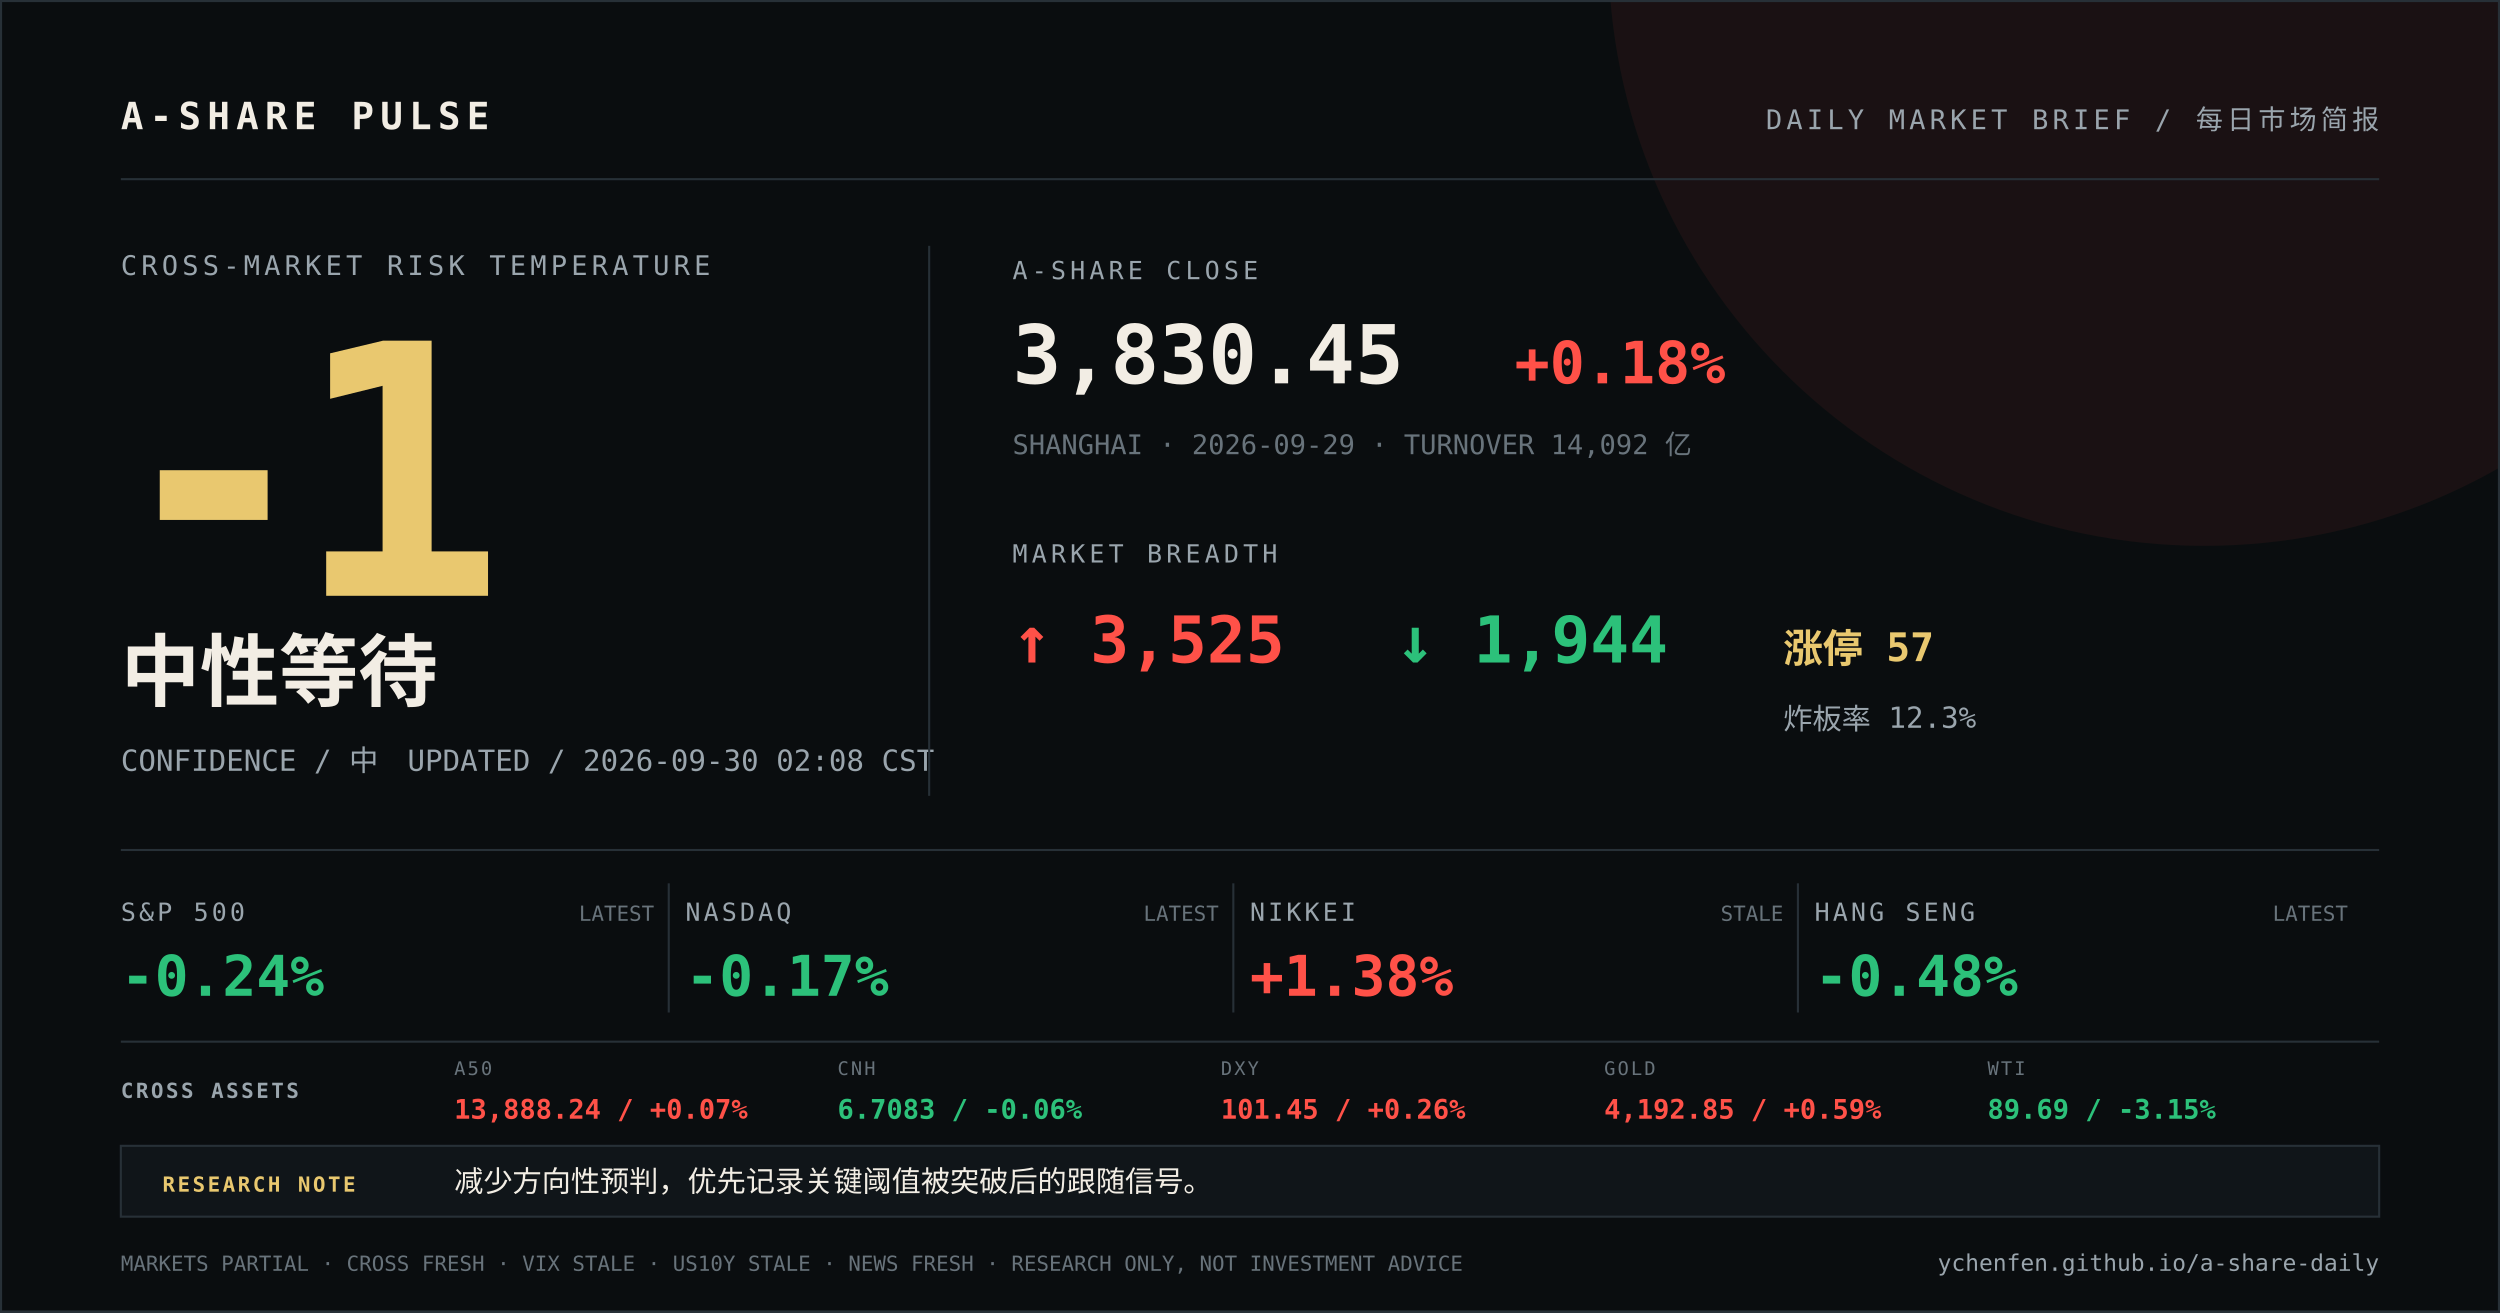
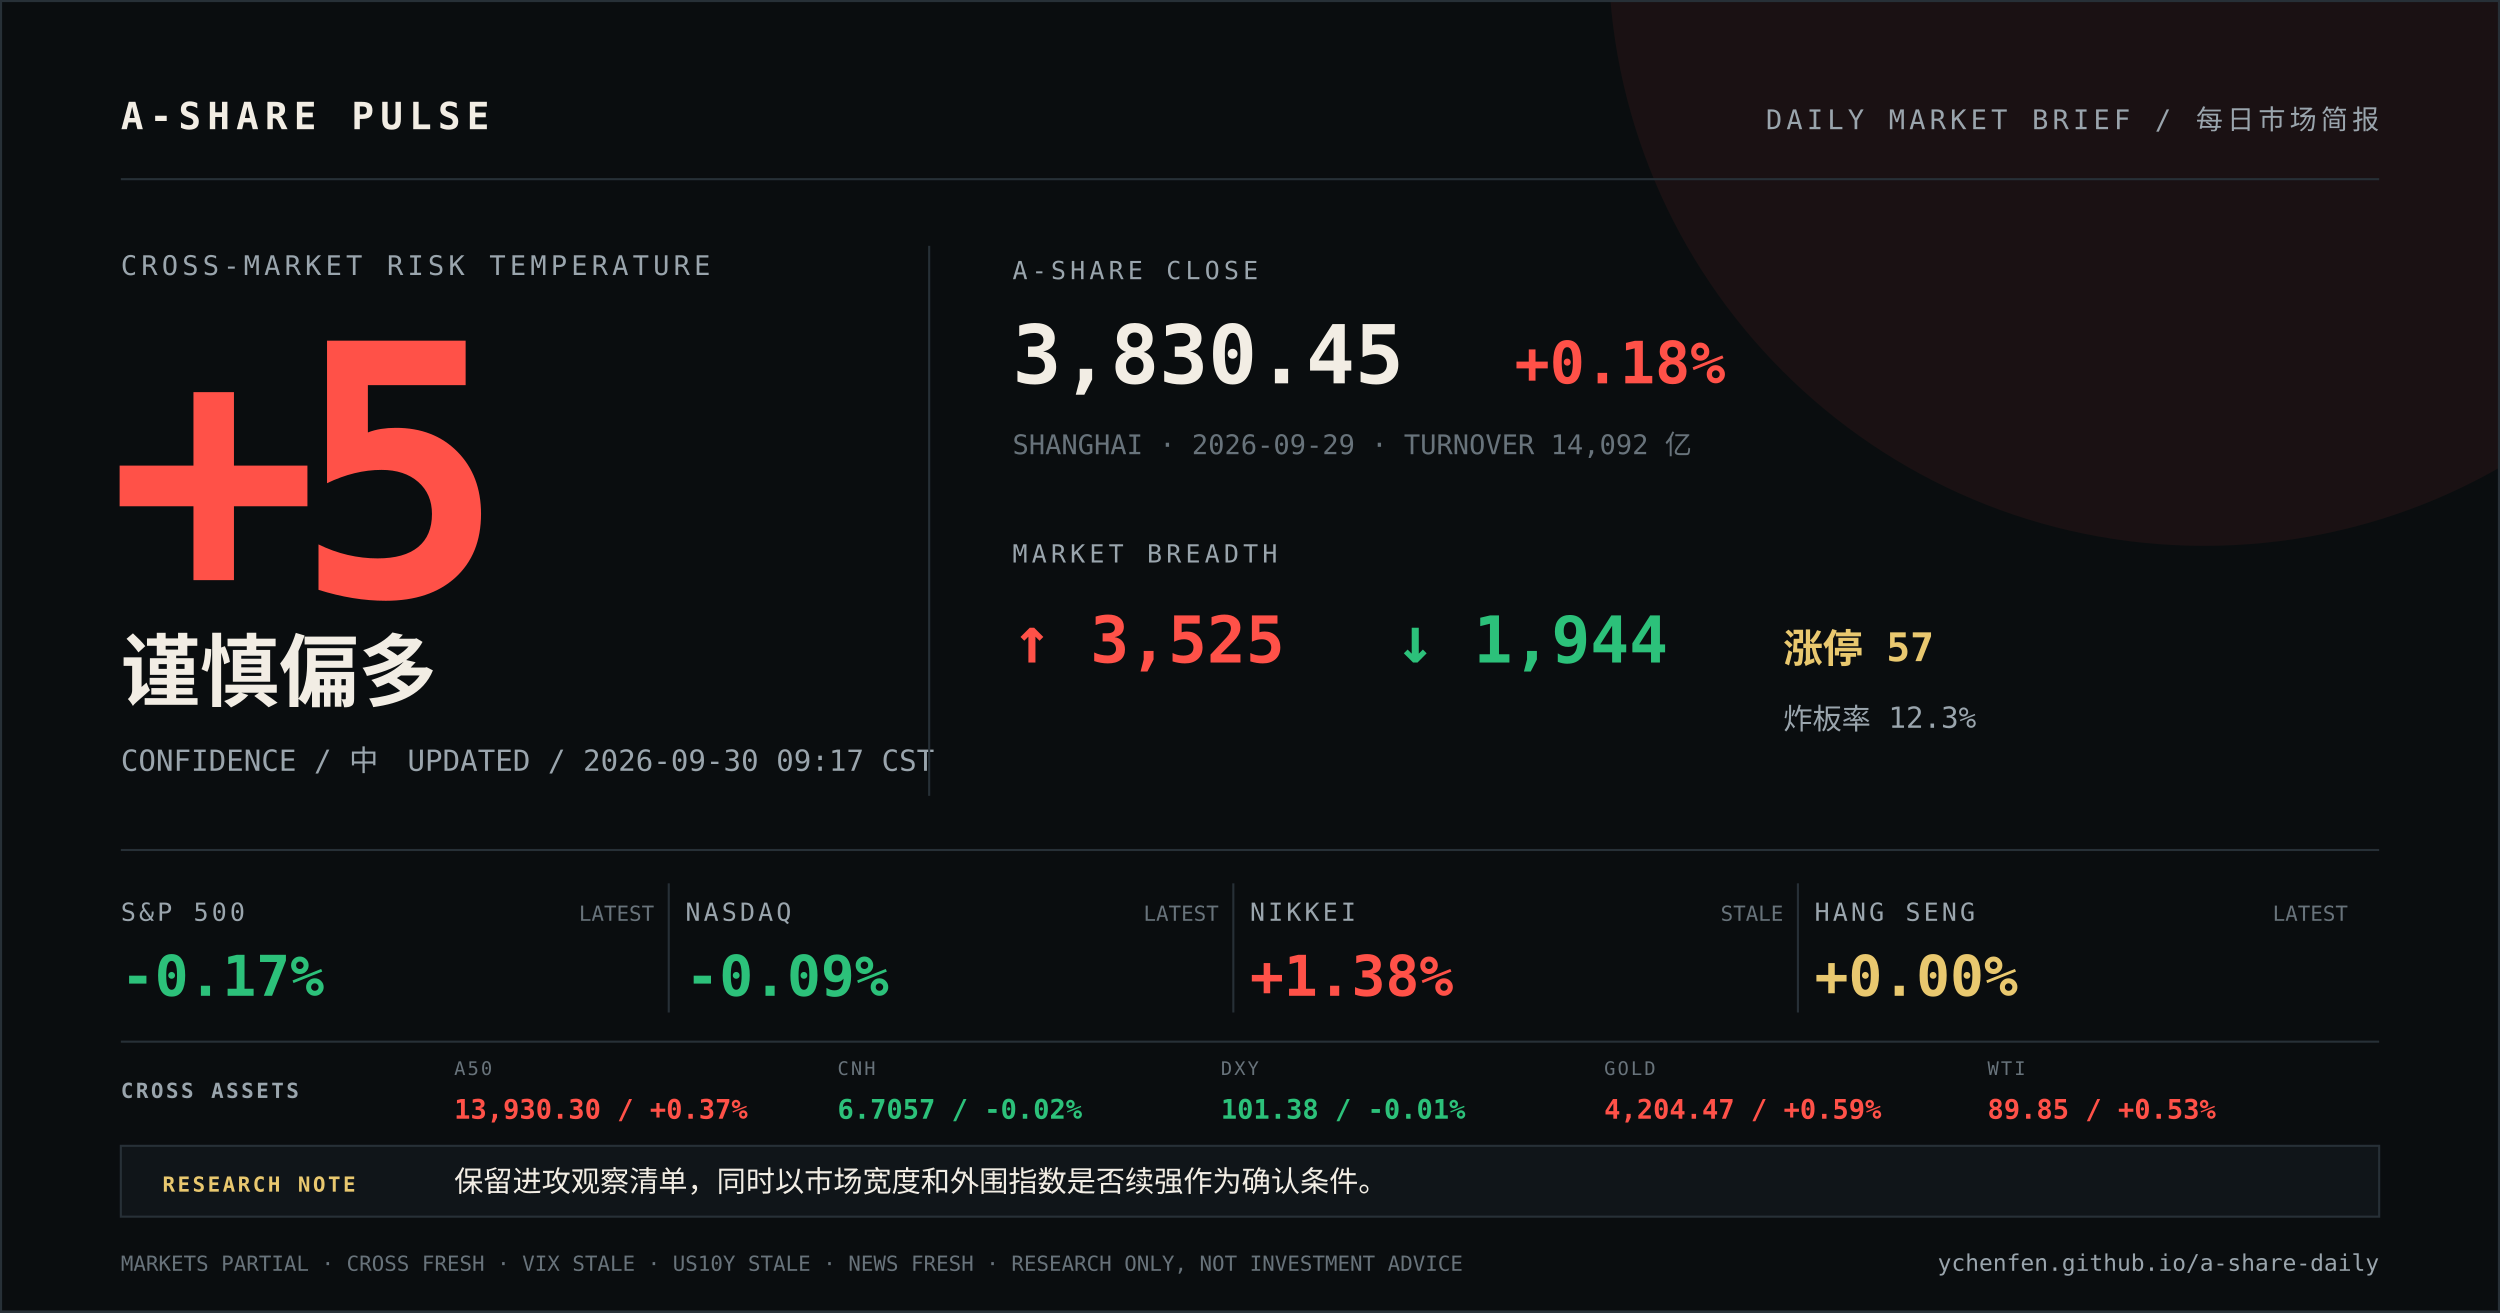
<svg xmlns="http://www.w3.org/2000/svg" width="1200" height="630" viewBox="0 0 1200 630">
  <rect width="1200" height="630" fill="#0a0d0f" />
  <circle cx="1058" cy="-24" r="286" fill="#ff5148" opacity="0.07" />
  <path d="M0 0H1200V630H0Z" fill="none" stroke="#273037" stroke-width="2" />
  <g font-family="DIN Alternate, SFMono-Regular, Menlo, monospace">
    <text x="58" y="62" fill="#f2ede4" font-size="18" font-weight="700" letter-spacing="3">A-SHARE PULSE</text>
    <text x="1142" y="62" fill="#9aa5ad" font-size="13" text-anchor="end" letter-spacing="2">DAILY MARKET BRIEF / 每日市场简报</text>
    <line x1="58" y1="86" x2="1142" y2="86" stroke="#273037" />
    <text x="58" y="132" fill="#9aa5ad" font-size="13" letter-spacing="2">CROSS-MARKET RISK TEMPERATURE</text>
-     <text x="52" y="286" fill="#e9c86f" font-size="168" font-weight="800" letter-spacing="-12">-1</text>
-     <text x="58" y="336" fill="#f2ede4" font-size="38" font-weight="700">中性等待</text>
-     <text x="58" y="370" fill="#9aa5ad" font-size="14">CONFIDENCE / 中　UPDATED / 2026-09-30 02:08 CST</text>
+     <text x="52" y="286" fill="#ff5148" font-size="168" font-weight="800" letter-spacing="-12">+5</text>
+     <text x="58" y="336" fill="#f2ede4" font-size="38" font-weight="700">谨慎偏多</text>
+     <text x="58" y="370" fill="#9aa5ad" font-size="14">CONFIDENCE / 中　UPDATED / 2026-09-30 09:17 CST</text>
    <line x1="446" y1="118" x2="446" y2="382" stroke="#273037" />
    <text x="486" y="134" fill="#9aa5ad" font-size="12" letter-spacing="2">A-SHARE CLOSE</text>
    <text x="486" y="184" fill="#f2ede4" font-size="39" font-weight="700">3,830.45</text>
    <text x="727" y="184" fill="#ff5148" font-size="28" font-weight="700">+0.18%</text>
    <text x="486" y="218" fill="#68737b" font-size="13">SHANGHAI · 2026-09-29 · TURNOVER 14,092 亿</text>
    <text x="486" y="270" fill="#9aa5ad" font-size="12" letter-spacing="2">MARKET BREADTH</text>
    <text x="486" y="318" fill="#ff5148" font-size="31" font-weight="700">↑ 3,525</text>
    <text x="670" y="318" fill="#2cc17a" font-size="31" font-weight="700">↓ 1,944</text>
    <text x="856" y="318" fill="#e9c86f" font-size="19" font-weight="700">涨停 57</text>
    <text x="856" y="350" fill="#9aa5ad" font-size="14">炸板率 12.3%</text>
    <line x1="58" y1="408" x2="1142" y2="408" stroke="#273037" />
    <text x="58" y="442" fill="#9aa5ad" font-size="12" letter-spacing="1.5">S&amp;P 500</text>
-     <text x="58" y="478" fill="#2cc17a" font-size="27" font-weight="700">-0.24%</text>
+     <text x="58" y="478" fill="#2cc17a" font-size="27" font-weight="700">-0.17%</text>
    <text x="314" y="442" fill="#68737b" font-size="10" text-anchor="end">LATEST</text>
    <line x1="321" y1="424" x2="321" y2="486" stroke="#273037" />
    <text x="329" y="442" fill="#9aa5ad" font-size="12" letter-spacing="1.5">NASDAQ</text>
-     <text x="329" y="478" fill="#2cc17a" font-size="27" font-weight="700">-0.17%</text>
+     <text x="329" y="478" fill="#2cc17a" font-size="27" font-weight="700">-0.09%</text>
    <text x="585" y="442" fill="#68737b" font-size="10" text-anchor="end">LATEST</text>
    <line x1="592" y1="424" x2="592" y2="486" stroke="#273037" />
    <text x="600" y="442" fill="#9aa5ad" font-size="12" letter-spacing="1.5">NIKKEI</text>
    <text x="600" y="478" fill="#ff5148" font-size="27" font-weight="700">+1.38%</text>
    <text x="856" y="442" fill="#68737b" font-size="10" text-anchor="end">STALE</text>
    <line x1="863" y1="424" x2="863" y2="486" stroke="#273037" />
    <text x="871" y="442" fill="#9aa5ad" font-size="12" letter-spacing="1.5">HANG SENG</text>
-     <text x="871" y="478" fill="#2cc17a" font-size="27" font-weight="700">-0.48%</text>
+     <text x="871" y="478" fill="#e9c86f" font-size="27" font-weight="700">+0.00%</text>
    <text x="1127" y="442" fill="#68737b" font-size="10" text-anchor="end">LATEST</text>
    <line x1="58" y1="500" x2="1142" y2="500" stroke="#273037" />
    <text x="58" y="527" fill="#9aa5ad" font-size="10" font-weight="700" letter-spacing="1.2">CROSS ASSETS</text>
    <text x="218" y="516" fill="#68737b" font-size="9" letter-spacing="1">A50</text>
-     <text x="218" y="537" fill="#ff5148" font-size="13" font-weight="700">13,888.24 / +0.07%</text>
+     <text x="218" y="537" fill="#ff5148" font-size="13" font-weight="700">13,930.30 / +0.37%</text>
    <text x="402" y="516" fill="#68737b" font-size="9" letter-spacing="1">CNH</text>
-     <text x="402" y="537" fill="#2cc17a" font-size="13" font-weight="700">6.7083 / -0.06%</text>
+     <text x="402" y="537" fill="#2cc17a" font-size="13" font-weight="700">6.7057 / -0.02%</text>
    <text x="586" y="516" fill="#68737b" font-size="9" letter-spacing="1">DXY</text>
-     <text x="586" y="537" fill="#ff5148" font-size="13" font-weight="700">101.45 / +0.26%</text>
+     <text x="586" y="537" fill="#2cc17a" font-size="13" font-weight="700">101.38 / -0.01%</text>
    <text x="770" y="516" fill="#68737b" font-size="9" letter-spacing="1">GOLD</text>
-     <text x="770" y="537" fill="#ff5148" font-size="13" font-weight="700">4,192.85 / +0.59%</text>
+     <text x="770" y="537" fill="#ff5148" font-size="13" font-weight="700">4,204.47 / +0.59%</text>
    <text x="954" y="516" fill="#68737b" font-size="9" letter-spacing="1">WTI</text>
-     <text x="954" y="537" fill="#2cc17a" font-size="13" font-weight="700">89.69 / -3.15%</text>
+     <text x="954" y="537" fill="#ff5148" font-size="13" font-weight="700">89.85 / +0.53%</text>
    <rect x="58" y="550" width="1084" height="34" fill="#101519" stroke="#273037" />
    <text x="78" y="572" fill="#e9c86f" font-size="10" font-weight="700" letter-spacing="1.2">RESEARCH NOTE</text>
-     <text x="218" y="572" fill="#f2ede4" font-size="14">减少方向性预判，优先记录关键阈值被突破后的跟随信号。</text>
+     <text x="218" y="572" fill="#f2ede4" font-size="14">保留进攻观察清单，同时以市场宽度和外围指数是否续强作为确认条件。</text>
    <text x="58" y="610" fill="#68737b" font-size="10">MARKETS PARTIAL · CROSS FRESH · VIX STALE · US10Y STALE · NEWS FRESH · RESEARCH ONLY, NOT INVESTMENT ADVICE</text>
    <text x="1142" y="610" fill="#9aa5ad" font-size="11" text-anchor="end">ychenfen.github.io/a-share-daily</text>
  </g>
</svg>
